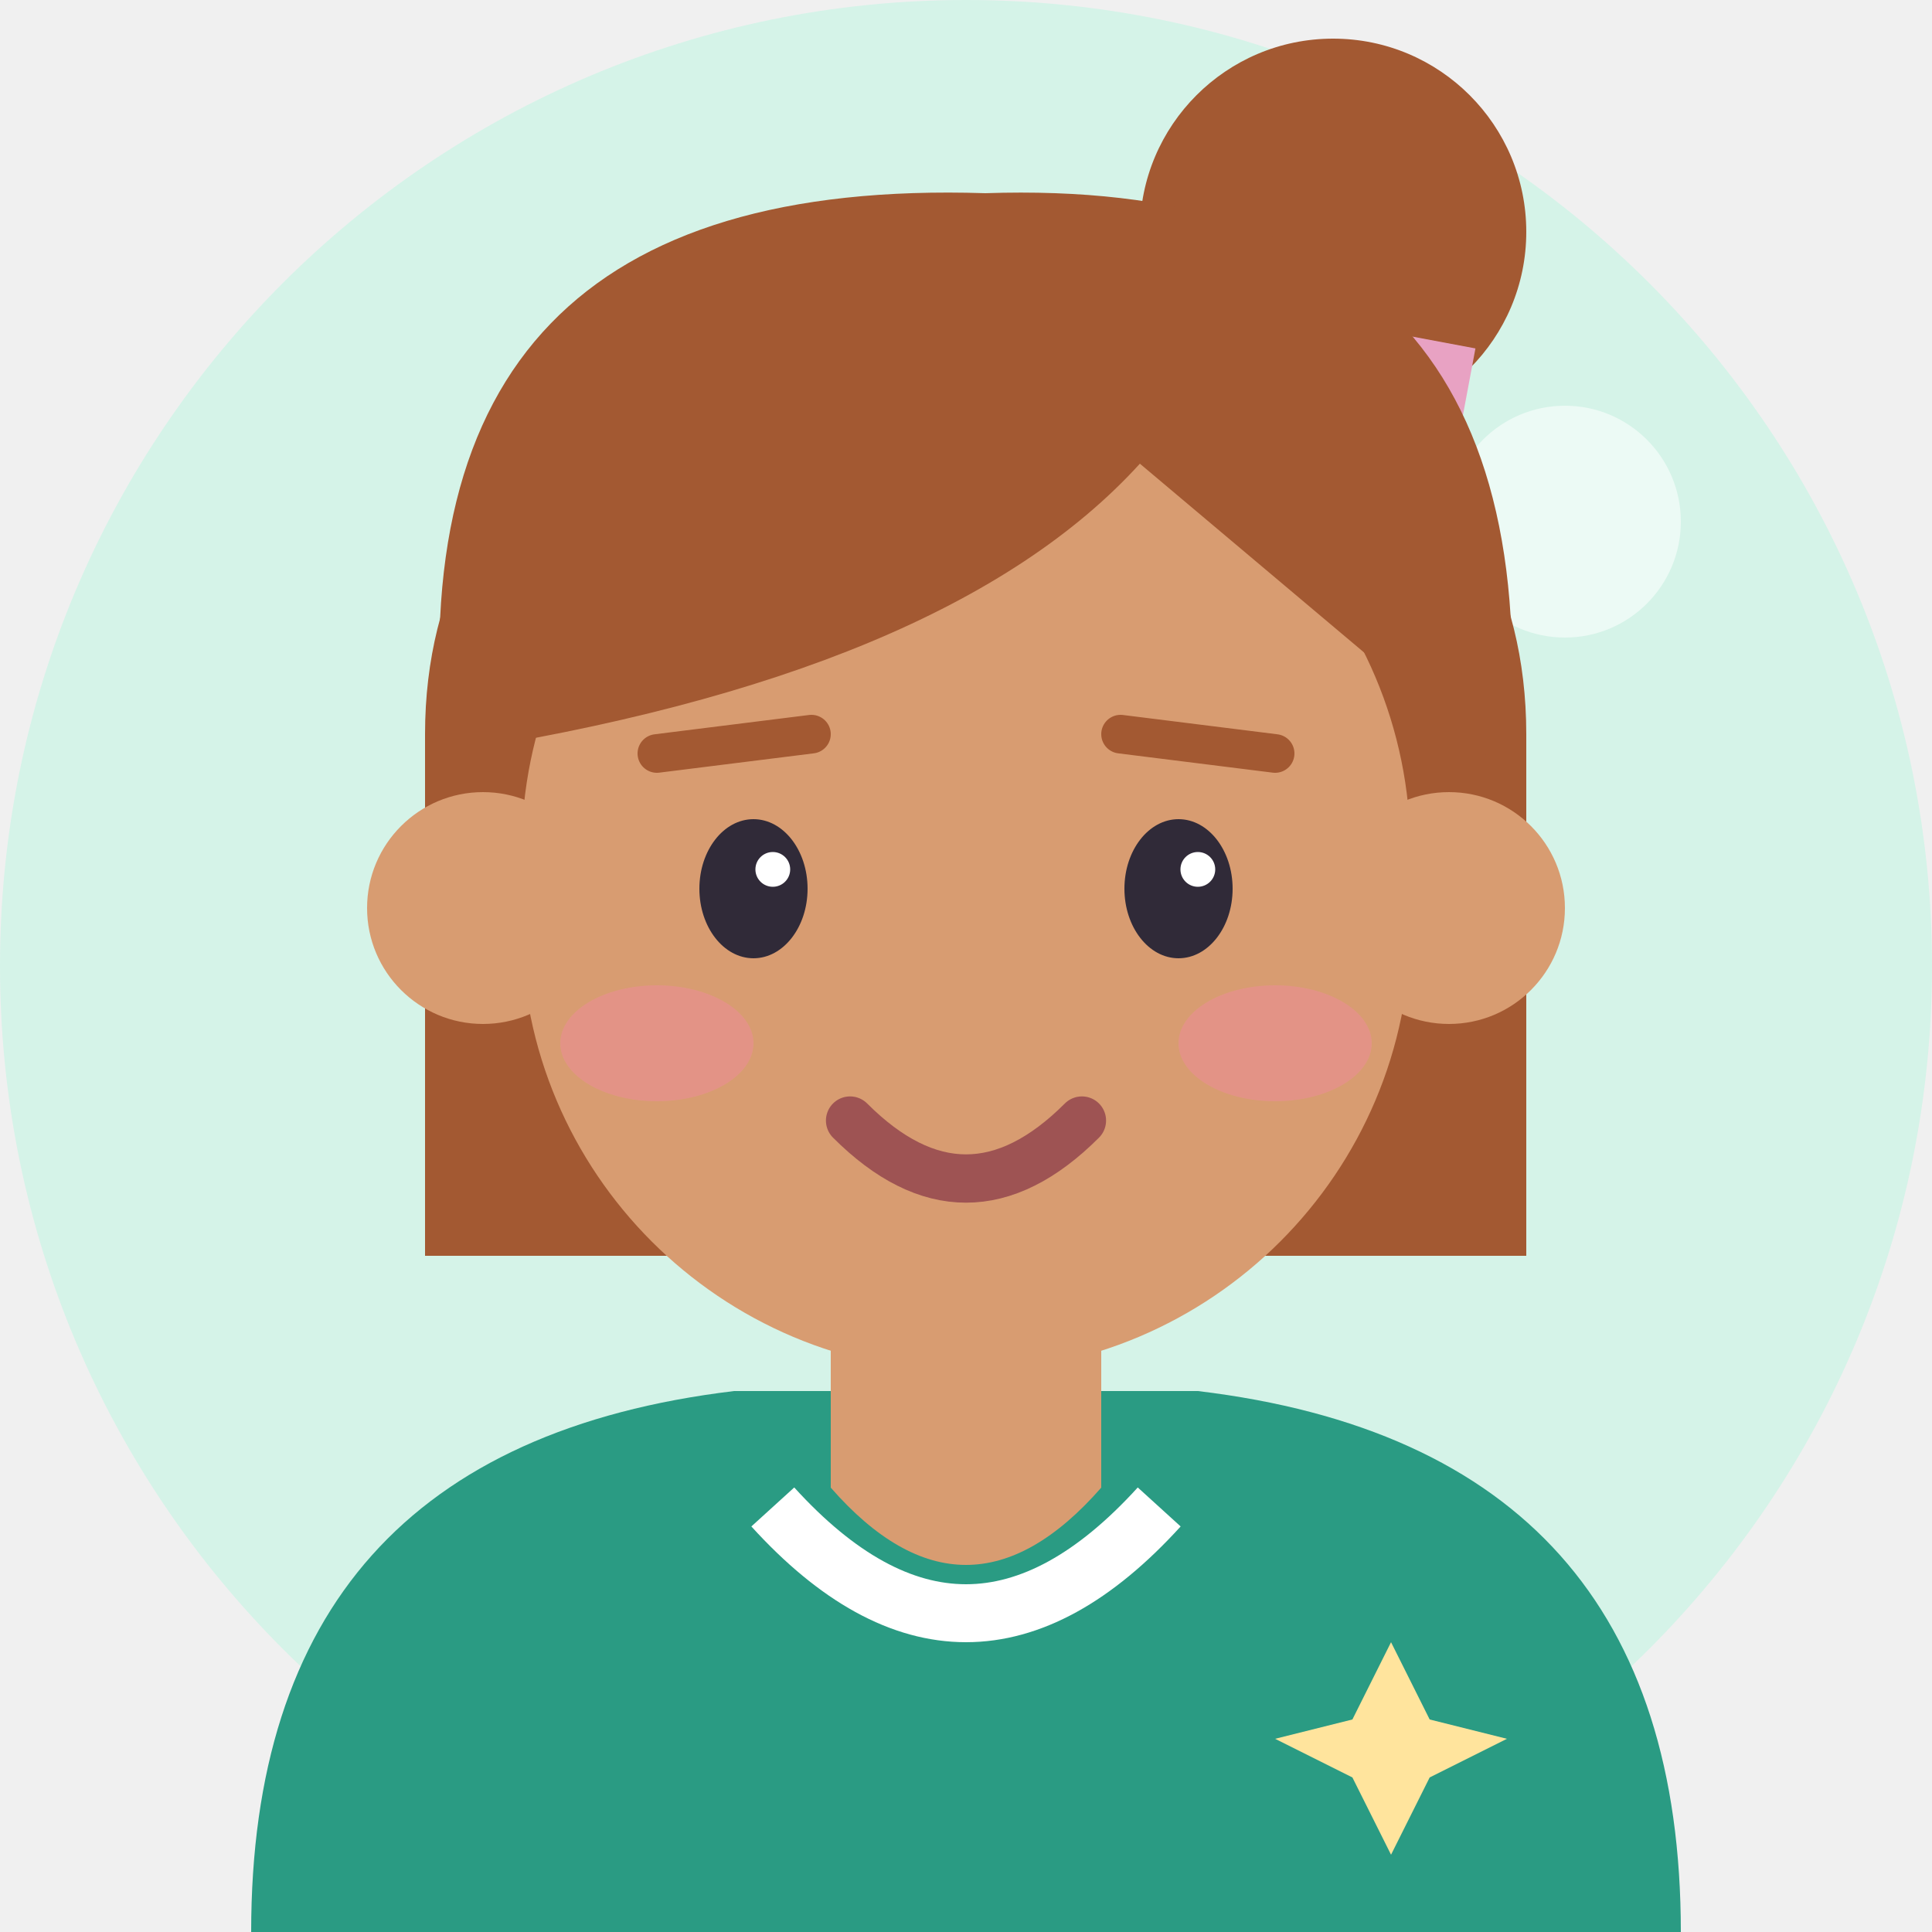
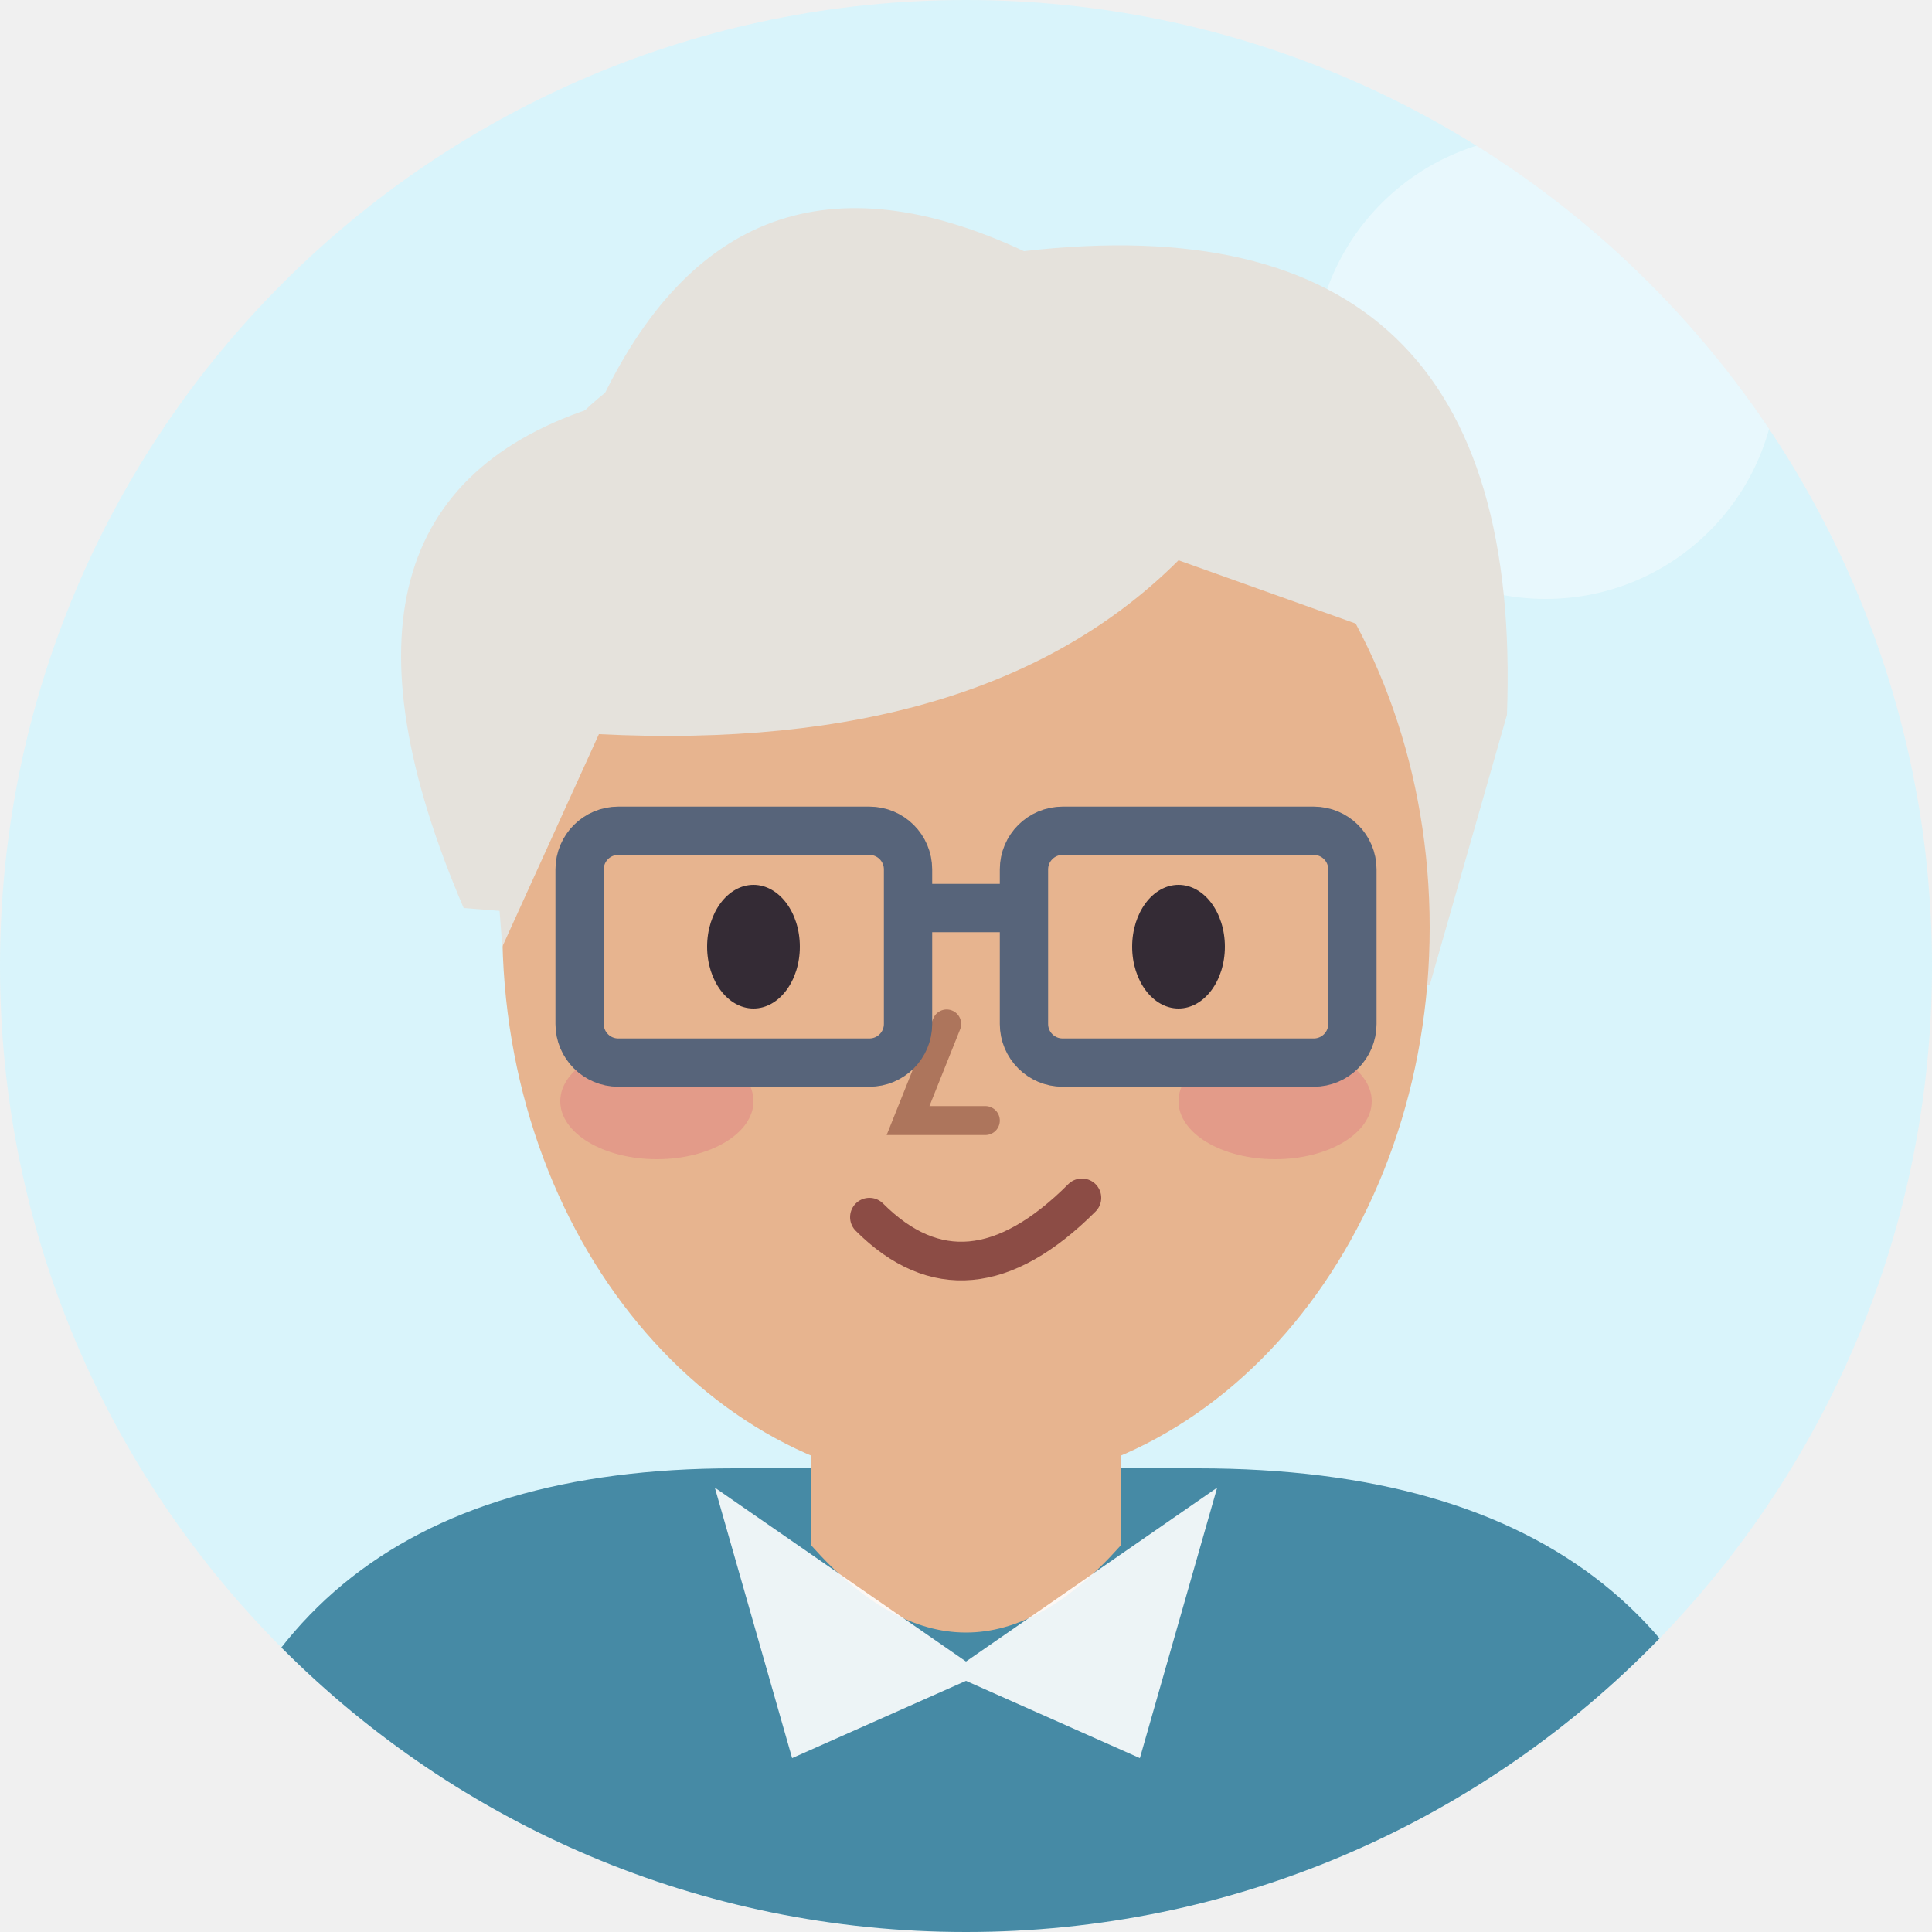
<svg xmlns="http://www.w3.org/2000/svg" viewBox="0 0 100 100">
-   <rect width="100" height="100" rx="50" fill="#d5f3e8" />
-   <circle cx="81" cy="27" r="6" fill="#fff" opacity=".55" />
-   <path d="M22 59V38C22 7 79 7 79 38V65H22Z" fill="#a35932" />
-   <circle cx="69" cy="12" r="10" fill="#a35932" />
-   <path d="M60 17L76 20" stroke="#e8a2c3" stroke-width="4" />
-   <path d="M13 100Q13 75 38 72H62Q87 75 87 100" fill="#2a9b83" />
-   <path d="M43 62H57V77Q50 85 43 77Z" fill="#d89c71" />
-   <circle cx="25" cy="47" r="6" fill="#d89c71" />
-   <circle cx="75" cy="47" r="6" fill="#d89c71" />
-   <rect x="27" y="21" width="46" height="50" rx="23" fill="#d89c71" />
-   <path d="M23 39Q20 9 51 10Q81 9 78 40L59 24Q49 35 23 39Z" fill="#a35932" />
-   <path d="M34 39L42 38M58 38L66 39" stroke="#a35932" stroke-width="2" stroke-linecap="round" />
-   <ellipse cx="39" cy="46" rx="2.8" ry="3.6" fill="#302a38" />
-   <ellipse cx="61" cy="46" rx="2.8" ry="3.6" fill="#302a38" />
-   <circle cx="40" cy="45" r=".9" fill="white" />
-   <circle cx="62" cy="45" r=".9" fill="white" />
-   <ellipse cx="34" cy="54" rx="5" ry="3" fill="#ed8d98" opacity=".55" />
-   <ellipse cx="66" cy="54" rx="5" ry="3" fill="#ed8d98" opacity=".55" />
-   <path d="M44 58Q50 64 56 58" stroke="#9e5353" stroke-width="2.5" fill="none" stroke-linecap="round" />
-   <path d="M40 78Q50 89 60 78" fill="none" stroke="#fff" stroke-width="3" />
-   <path d="M72 85L74 89L78 90L74 92L72 96L70 92L66 90L70 89Z" fill="#ffe49d" />
+   <defs>
+     <clipPath id="clip">
+       <circle cx="50" cy="50" r="50" />
+     </clipPath>
+   </defs>
+   <g clip-path="url(#clip)">
+     <path fill="#d9f4fb" d="M0 0H100V100H0Z" />
+     <circle cx="80" cy="19" r="12" fill="#fff" opacity=".4" />
+     <g fill="#e5e2dc">
+       <path d="M24 47Q15 26 31 21Q38 6 53 13Q79 10 78 37L74 51Z" />
+     </g>
+     <path d="M9 100Q12 76 38 76H62Q89 76 92 100Z" fill="#468aa5" />
+     <path d="M42 65H58V80Q50 89 42 80Z" fill="#e7b48f" />
+     <path d="M37 77L50 86 63 77 59 91 50 87 41 91Z" fill="#fff" opacity=".9" />
+     <ellipse cx="50" cy="48" rx="24" ry="29" fill="#e7b48f" />
+     <g fill="#e5e2dc">
+       <path d="M25 36Q25 14 52 16Q72 14 75 34L61 29Q51 39 31 38L26 49Z" />
+     </g>
+     <g fill="#342b35">
+       <ellipse cx="39" cy="49" rx="2.4" ry="3.2" />
+       <ellipse cx="61" cy="49" rx="2.4" ry="3.2" />
+     </g>
+     <g fill="#df7f82" opacity=".48">
+       <ellipse cx="34" cy="57" rx="5" ry="3" />
+       <ellipse cx="66" cy="57" rx="5" ry="3" />
+     </g>
+     <path d="M45 63Q50 68 56 62" fill="none" stroke="#8c4c45" stroke-width="2" stroke-linecap="round" />
+     <path d="M49 53L47 58H51" fill="none" stroke="#ad755c" stroke-width="1.5" stroke-linecap="round" />
+     <g fill="none" stroke="#57647a" stroke-width="2.5">
+       <rect x="30" y="43" width="17" height="12" rx="2" />
+       <rect x="53" y="43" width="17" height="12" rx="2" />
+       <path d="M47 47H53" />
+     </g>
+   </g>
</svg>
